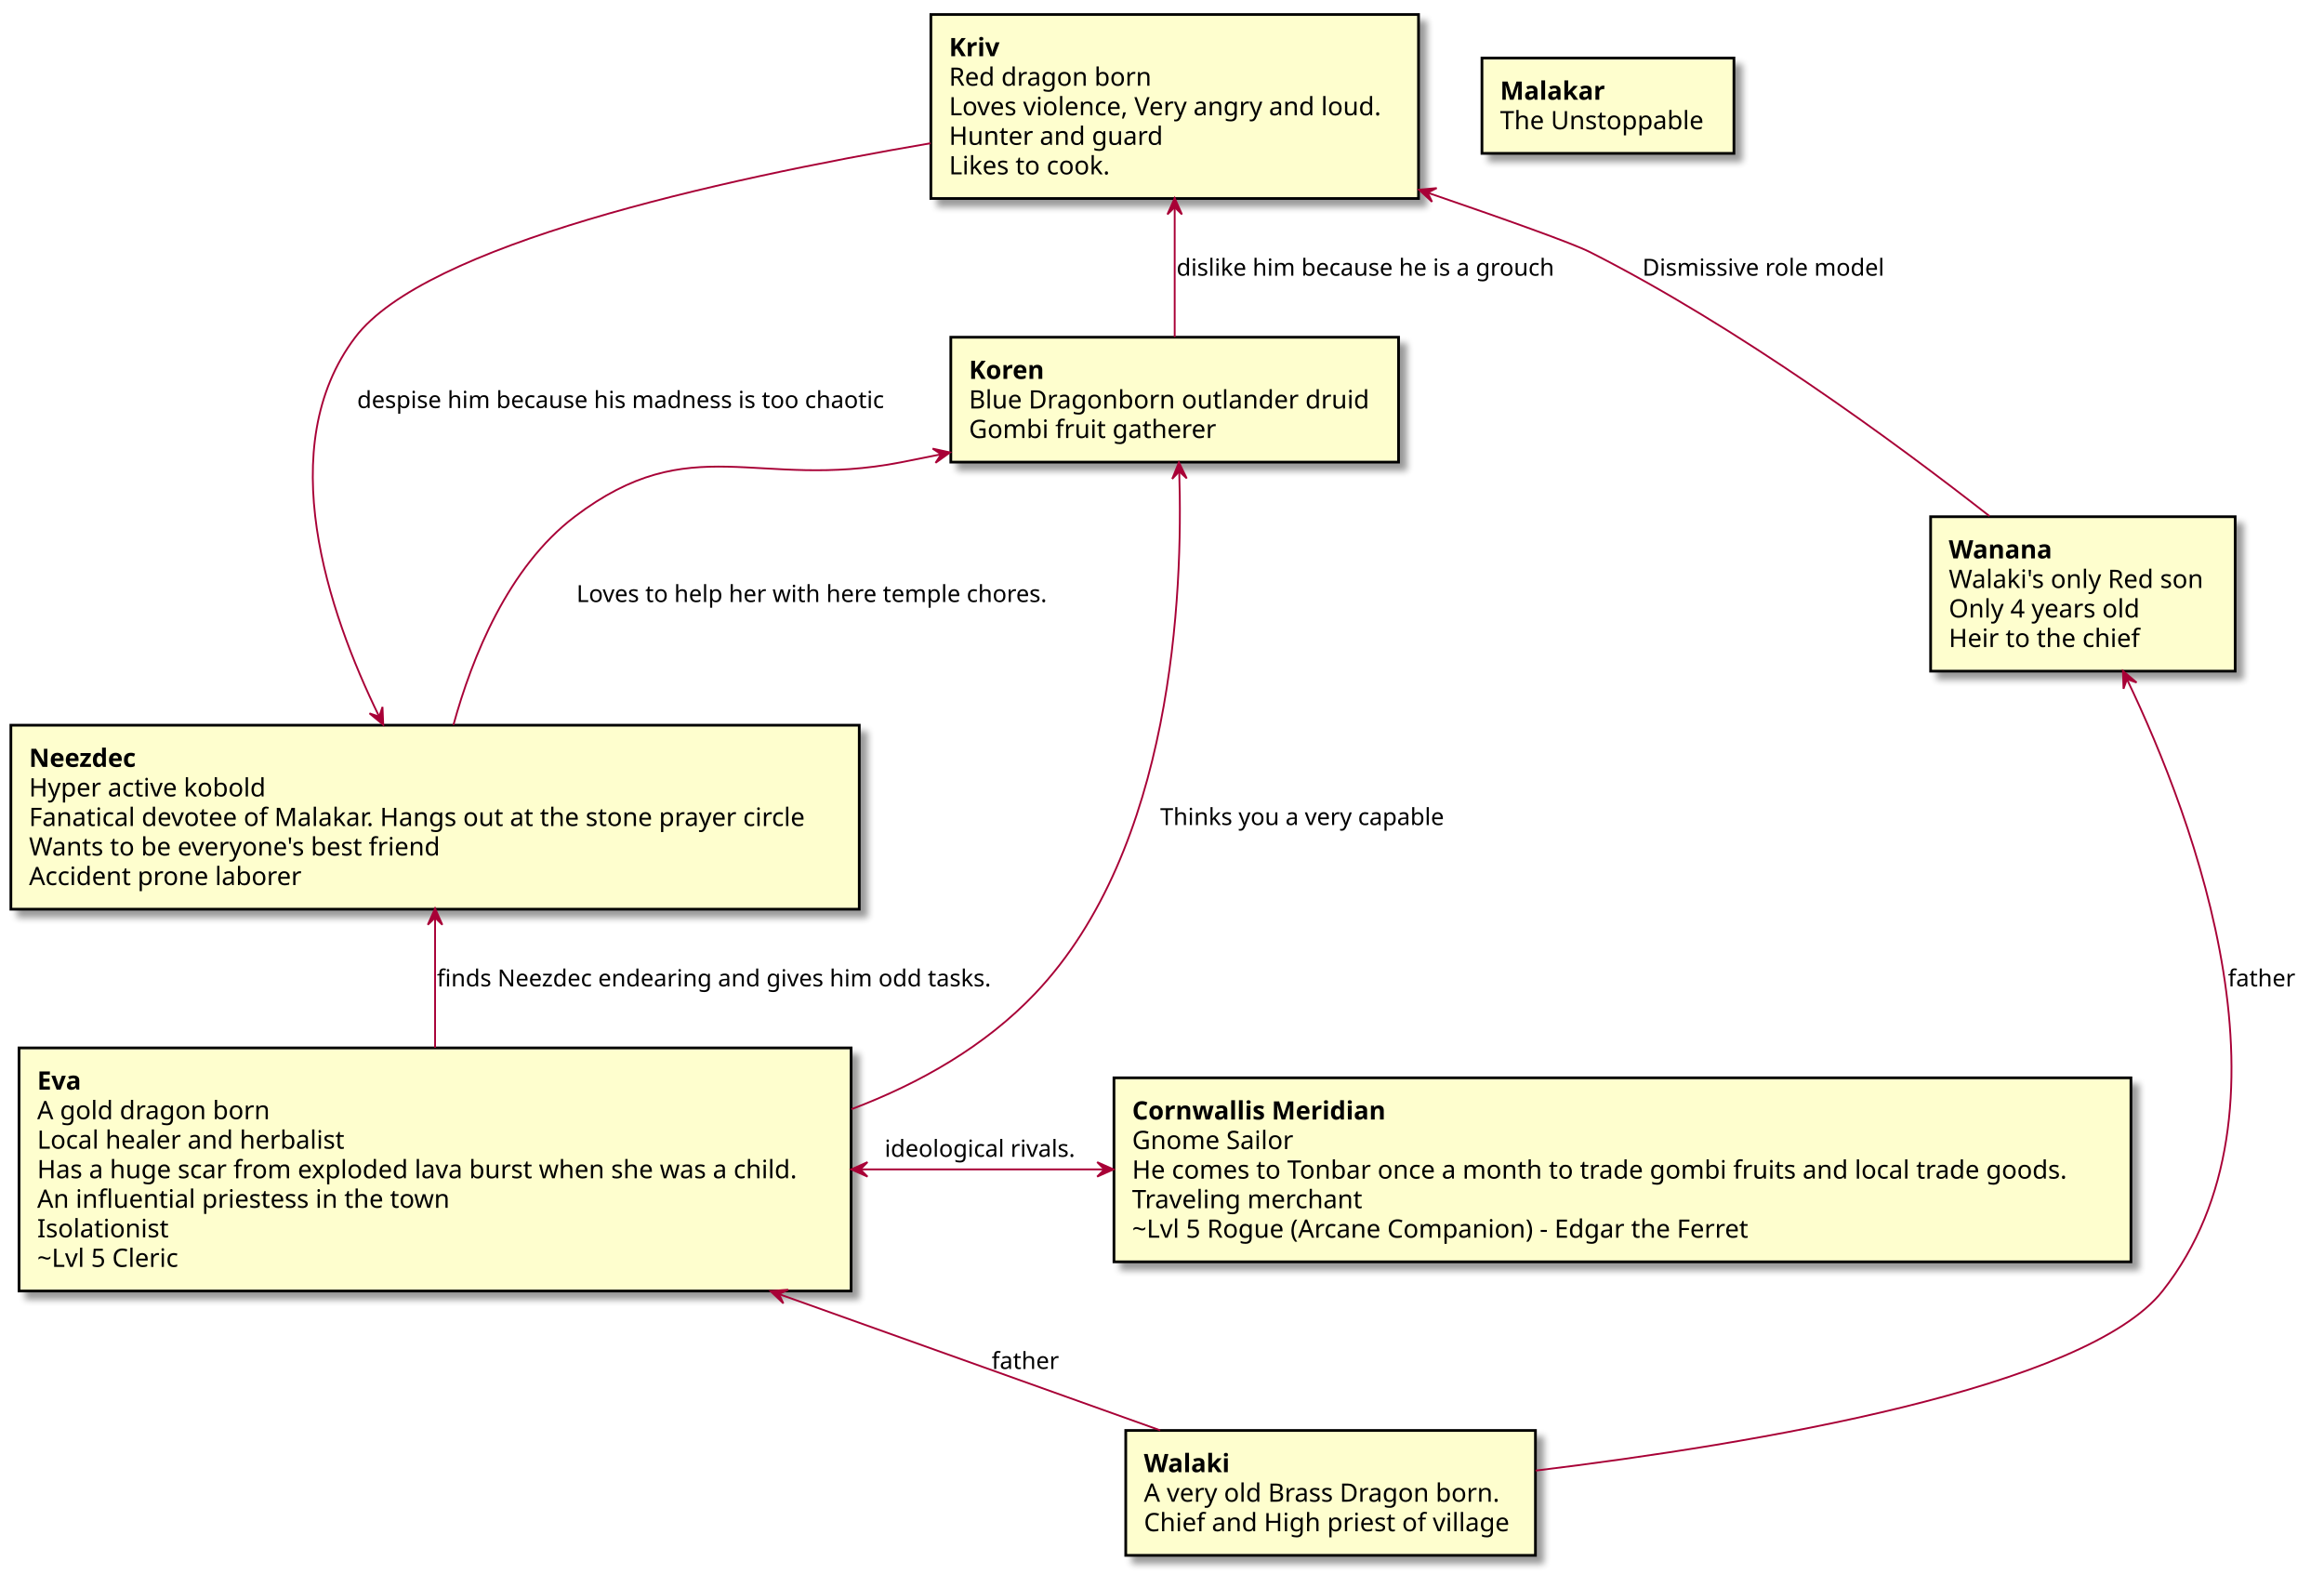
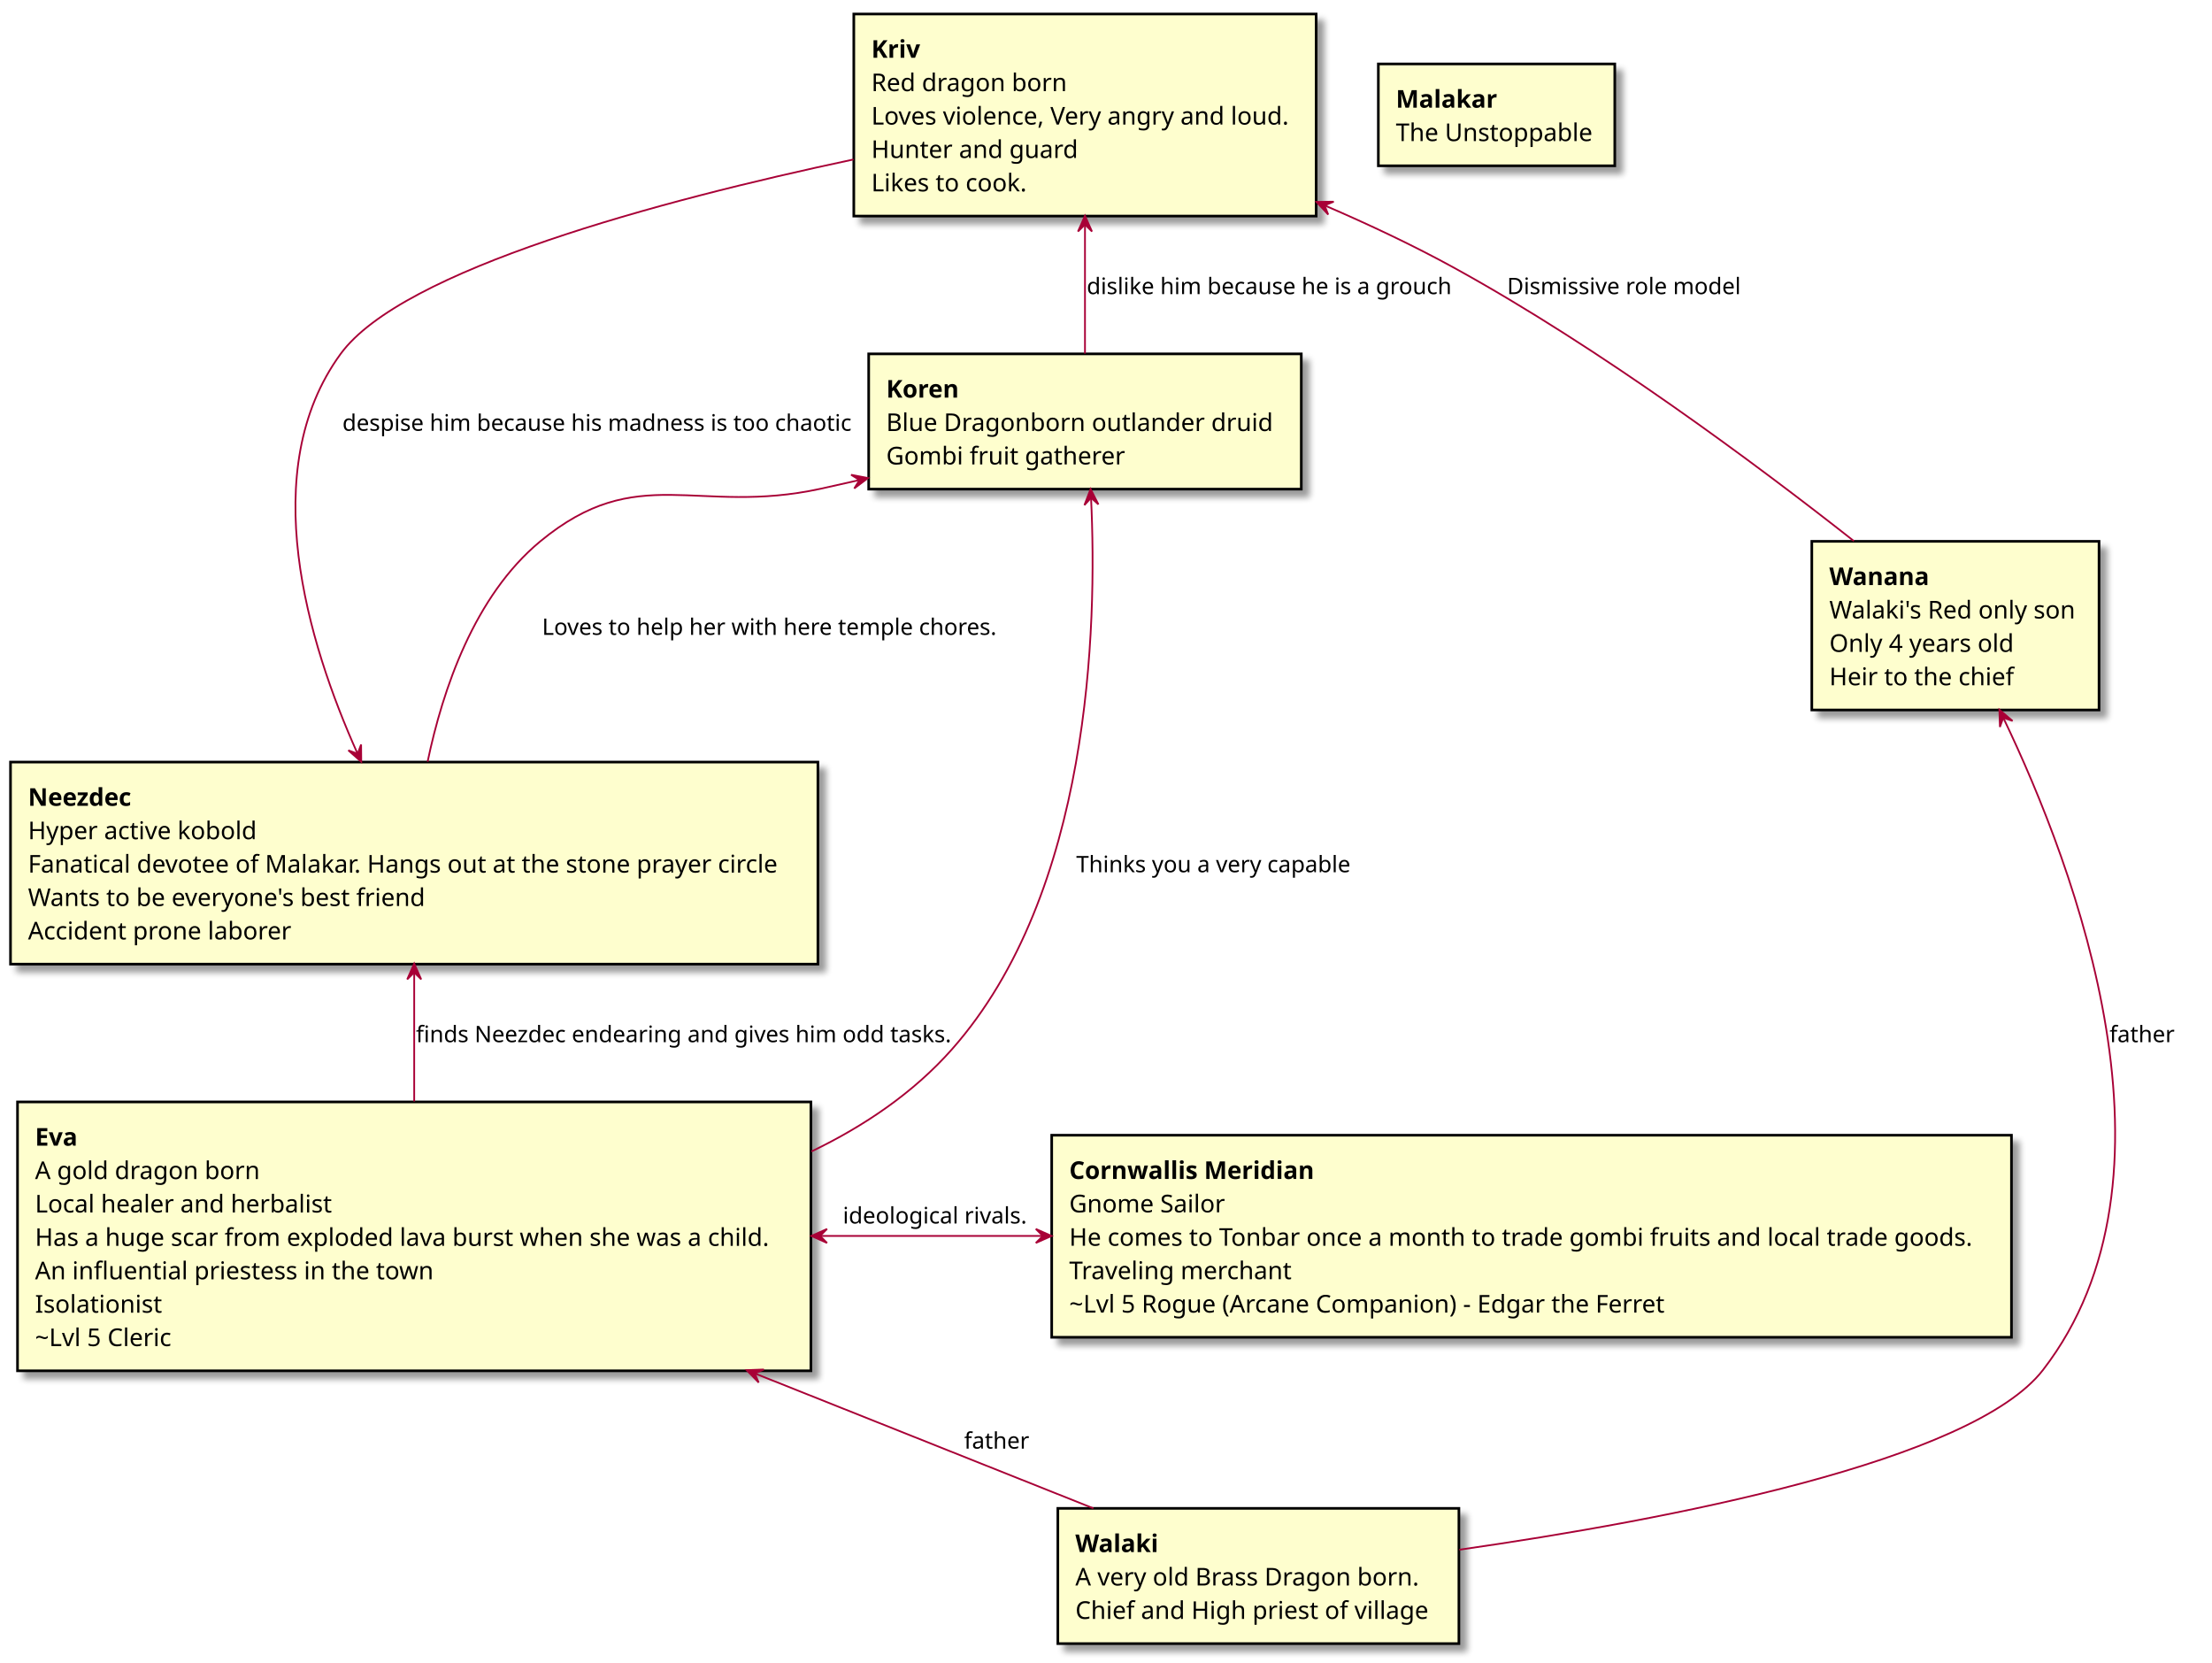
- <svg xmlns="http://www.w3.org/2000/svg" contentScriptType="application/ecmascript" contentStyleType="text/css" height="868px" preserveAspectRatio="none" style="width:1282px;height:868px;" version="1.1" viewBox="0 0 1282 868" width="1282px" zoomAndPan="magnify">
+ <svg xmlns="http://www.w3.org/2000/svg" contentScriptType="application/ecmascript" contentStyleType="text/css" height="949px" preserveAspectRatio="none" style="width:1263px;height:949px;" version="1.1" viewBox="0 0 1263 949" width="1263px" zoomAndPan="magnify">
  <defs>
-     <filter height="300%" id="f1v6hw9yzn3a6r" width="300%" x="-1" y="-1">
+     <filter height="300%" id="fuue38a2e1hx" width="300%" x="-1" y="-1">
      <feGaussianBlur result="blurOut" stdDeviation="2.0" />
      <feColorMatrix in="blurOut" result="blurOut2" type="matrix" values="0 0 0 0 0 0 0 0 0 0 0 0 0 0 0 0 0 0 .4 0" />
      <feOffset dx="4.0" dy="4.0" in="blurOut2" result="blurOut3" />
      <feBlend in="SourceGraphic" in2="blurOut3" mode="normal" />
    </filter>
  </defs>
  <g>
-     <rect fill="#FEFECE" filter="url(#f1v6hw9yzn3a6r)" height="101.484" style="stroke: #000000; stroke-width: 1.5;" width="468" x="6" y="400" />
-     <text fill="#000000" font-family="sans-serif" font-size="14" font-weight="bold" lengthAdjust="spacingAndGlyphs" textLength="69" x="16" y="422.995">Neezdec</text>
-     <text fill="#000000" font-family="sans-serif" font-size="14" lengthAdjust="spacingAndGlyphs" textLength="135" x="16" y="439.292">Hyper active kobold</text>
-     <text fill="#000000" font-family="sans-serif" font-size="14" lengthAdjust="spacingAndGlyphs" textLength="448" x="16" y="455.589">Fanatical devotee of Malakar. Hangs out at the stone prayer circle</text>
-     <text fill="#000000" font-family="sans-serif" font-size="14" lengthAdjust="spacingAndGlyphs" textLength="240" x="16" y="471.886">Wants to be everyone's best friend</text>
-     <text fill="#000000" font-family="sans-serif" font-size="14" lengthAdjust="spacingAndGlyphs" textLength="157" x="16" y="488.183">Accident prone laborer</text>
-     <rect fill="#FEFECE" filter="url(#f1v6hw9yzn3a6r)" height="101.484" style="stroke: #000000; stroke-width: 1.5;" width="269" x="513.5" y="8" />
-     <text fill="#000000" font-family="sans-serif" font-size="14" font-weight="bold" lengthAdjust="spacingAndGlyphs" textLength="31" x="523.5" y="30.995">Kriv</text>
-     <text fill="#000000" font-family="sans-serif" font-size="14" lengthAdjust="spacingAndGlyphs" textLength="117" x="523.5" y="47.292">Red dragon born</text>
-     <text fill="#000000" font-family="sans-serif" font-size="14" lengthAdjust="spacingAndGlyphs" textLength="249" x="523.5" y="63.589">Loves violence, Very angry and loud.</text>
-     <text fill="#000000" font-family="sans-serif" font-size="14" lengthAdjust="spacingAndGlyphs" textLength="121" x="523.5" y="79.886">Hunter and guard</text>
-     <text fill="#000000" font-family="sans-serif" font-size="14" lengthAdjust="spacingAndGlyphs" textLength="95" x="523.5" y="96.183">Likes to cook.</text>
-     <rect fill="#FEFECE" filter="url(#f1v6hw9yzn3a6r)" height="68.891" style="stroke: #000000; stroke-width: 1.5;" width="247" x="524.5" y="186" />
-     <text fill="#000000" font-family="sans-serif" font-size="14" font-weight="bold" lengthAdjust="spacingAndGlyphs" textLength="48" x="534.5" y="208.995">Koren</text>
-     <text fill="#000000" font-family="sans-serif" font-size="14" lengthAdjust="spacingAndGlyphs" textLength="227" x="534.5" y="225.292">Blue Dragonborn outlander druid</text>
-     <text fill="#000000" font-family="sans-serif" font-size="14" lengthAdjust="spacingAndGlyphs" textLength="138" x="534.5" y="241.589">Gombi fruit gatherer</text>
-     <rect fill="#FEFECE" filter="url(#f1v6hw9yzn3a6r)" height="68.891" style="stroke: #000000; stroke-width: 1.5;" width="226" x="621" y="789" />
-     <text fill="#000000" font-family="sans-serif" font-size="14" font-weight="bold" lengthAdjust="spacingAndGlyphs" textLength="50" x="631" y="811.995">Walaki</text>
-     <text fill="#000000" font-family="sans-serif" font-size="14" lengthAdjust="spacingAndGlyphs" textLength="204" x="631" y="828.292">A very old Brass Dragon born.</text>
-     <text fill="#000000" font-family="sans-serif" font-size="14" lengthAdjust="spacingAndGlyphs" textLength="206" x="631" y="844.589">Chief and High priest of village</text>
-     <rect fill="#FEFECE" filter="url(#f1v6hw9yzn3a6r)" height="85.188" style="stroke: #000000; stroke-width: 1.5;" width="168" x="1065" y="285" />
-     <text fill="#000000" font-family="sans-serif" font-size="14" font-weight="bold" lengthAdjust="spacingAndGlyphs" textLength="62" x="1075" y="307.995">Wanana</text>
-     <text fill="#000000" font-family="sans-serif" font-size="14" lengthAdjust="spacingAndGlyphs" textLength="148" x="1075" y="324.292">Walaki's only Red son</text>
-     <text fill="#000000" font-family="sans-serif" font-size="14" lengthAdjust="spacingAndGlyphs" textLength="109" x="1075" y="340.589">Only 4 years old</text>
-     <text fill="#000000" font-family="sans-serif" font-size="14" lengthAdjust="spacingAndGlyphs" textLength="109" x="1075" y="356.886">Heir to the chief</text>
-     <rect fill="#FEFECE" filter="url(#f1v6hw9yzn3a6r)" height="101.484" style="stroke: #000000; stroke-width: 1.5;" width="561" x="614.5" y="594.5" />
-     <text fill="#000000" font-family="sans-serif" font-size="14" font-weight="bold" lengthAdjust="spacingAndGlyphs" textLength="154" x="624.5" y="617.495">Cornwallis Meridian</text>
-     <text fill="#000000" font-family="sans-serif" font-size="14" lengthAdjust="spacingAndGlyphs" textLength="92" x="624.5" y="633.792">Gnome Sailor</text>
-     <text fill="#000000" font-family="sans-serif" font-size="14" lengthAdjust="spacingAndGlyphs" textLength="541" x="624.5" y="650.089">He comes to Tonbar once a month to trade gombi fruits and local trade goods.</text>
-     <text fill="#000000" font-family="sans-serif" font-size="14" lengthAdjust="spacingAndGlyphs" textLength="132" x="624.5" y="666.386">Traveling merchant</text>
-     <text fill="#000000" font-family="sans-serif" font-size="14" lengthAdjust="spacingAndGlyphs" textLength="362" x="624.5" y="682.683">~Lvl 5 Rogue (Arcane Companion) - Edgar the Ferret</text>
-     <rect fill="#FEFECE" filter="url(#f1v6hw9yzn3a6r)" height="134.078" style="stroke: #000000; stroke-width: 1.5;" width="459" x="10.5" y="578" />
-     <text fill="#000000" font-family="sans-serif" font-size="14" font-weight="bold" lengthAdjust="spacingAndGlyphs" textLength="27" x="20.5" y="600.995">Eva</text>
-     <text fill="#000000" font-family="sans-serif" font-size="14" lengthAdjust="spacingAndGlyphs" textLength="132" x="20.5" y="617.292">A gold dragon born</text>
-     <text fill="#000000" font-family="sans-serif" font-size="14" lengthAdjust="spacingAndGlyphs" textLength="175" x="20.5" y="633.589">Local healer and herbalist</text>
-     <text fill="#000000" font-family="sans-serif" font-size="14" lengthAdjust="spacingAndGlyphs" textLength="439" x="20.5" y="649.886">Has a huge scar from exploded lava burst when she was a child.</text>
-     <text fill="#000000" font-family="sans-serif" font-size="14" lengthAdjust="spacingAndGlyphs" textLength="236" x="20.5" y="666.183">An influential priestess in the town</text>
-     <text fill="#000000" font-family="sans-serif" font-size="14" lengthAdjust="spacingAndGlyphs" textLength="73" x="20.5" y="682.48">Isolationist</text>
-     <text fill="#000000" font-family="sans-serif" font-size="14" lengthAdjust="spacingAndGlyphs" textLength="84" x="20.5" y="698.776">~Lvl 5 Cleric</text>
-     <rect fill="#FEFECE" filter="url(#f1v6hw9yzn3a6r)" height="52.594" style="stroke: #000000; stroke-width: 1.5;" width="139" x="817.5" y="32" />
-     <text fill="#000000" font-family="sans-serif" font-size="14" font-weight="bold" lengthAdjust="spacingAndGlyphs" textLength="60" x="827.5" y="54.995">Malakar</text>
-     <text fill="#000000" font-family="sans-serif" font-size="14" lengthAdjust="spacingAndGlyphs" textLength="119" x="827.5" y="71.292">The Unstoppable</text>
-     <path d="M1173.31,374.65 C1210.85,453.01 1270.87,613.16 1193,712 C1150.71,765.68 968.77,796.31 847.05,811.15 " fill="none" id="prince&lt;-chief" style="stroke: #A80036; stroke-width: 1.0;" />
-     <polygon fill="#A80036" points="1171.1,370.07,1171.409,379.914,1173.273,374.573,1178.614,376.437,1171.1,370.07" style="stroke: #A80036; stroke-width: 1.0;" />
-     <text fill="#000000" font-family="sans-serif" font-size="13" lengthAdjust="spacingAndGlyphs" textLength="38" x="1229" y="544.067">father</text>
-     <path d="M429.73,713.79 C501.75,739.52 580.63,767.7 640.03,788.93 " fill="none" id="priestess&lt;-chief" style="stroke: #A80036; stroke-width: 1.0;" />
-     <polygon fill="#A80036" points="425,712.1,432.128,718.897,429.708,713.784,434.821,711.364,425,712.1" style="stroke: #A80036; stroke-width: 1.0;" />
-     <text fill="#000000" font-family="sans-serif" font-size="13" lengthAdjust="spacingAndGlyphs" textLength="38" x="547" y="755.067">father</text>
-     <path d="M474.76,645 C518.3,645 564.21,645 609.07,645 " fill="none" id="priestess-trader" style="stroke: #A80036; stroke-width: 1.0;" />
-     <polygon fill="#A80036" points="614.25,645,605.25,641,609.25,645,605.25,649,614.25,645" style="stroke: #A80036; stroke-width: 1.0;" />
-     <polygon fill="#A80036" points="469.55,645,478.55,649,474.55,645,478.55,641,469.55,645" style="stroke: #A80036; stroke-width: 1.0;" />
-     <text fill="#000000" font-family="sans-serif" font-size="13" lengthAdjust="spacingAndGlyphs" textLength="108" x="488" y="638.067">ideological rivals.</text>
-     <path d="M209.04,394.98 C180.89,337.31 150.13,246.47 196,186 C234.51,135.24 394.62,99.29 513.41,79 " fill="none" id="aaron&lt;-miriam" style="stroke: #A80036; stroke-width: 1.0;" />
-     <polygon fill="#A80036" points="211.41,399.76,211.001,389.92,209.191,395.279,203.832,393.47,211.41,399.76" style="stroke: #A80036; stroke-width: 1.0;" />
-     <text fill="#000000" font-family="sans-serif" font-size="13" lengthAdjust="spacingAndGlyphs" textLength="309" x="197" y="225.067">despise him because his madness is too chaotic</text>
-     <path d="M648,114.28 C648,138.09 648,165.23 648,185.98 " fill="none" id="miriam&lt;-mady" style="stroke: #A80036; stroke-width: 1.0;" />
-     <polygon fill="#A80036" points="648,109.25,644,118.25,648,114.25,652,118.25,648,109.25" style="stroke: #A80036; stroke-width: 1.0;" />
-     <text fill="#000000" font-family="sans-serif" font-size="13" lengthAdjust="spacingAndGlyphs" textLength="219" x="649" y="152.067">dislike him because he is a grouch</text>
-     <path d="M240,506.08 C240,528.42 240,554.49 240,577.9 " fill="none" id="aaron&lt;-priestess" style="stroke: #A80036; stroke-width: 1.0;" />
-     <polygon fill="#A80036" points="240,501.07,236,510.07,240,506.07,244,510.07,240,501.07" style="stroke: #A80036; stroke-width: 1.0;" />
-     <text fill="#000000" font-family="sans-serif" font-size="13" lengthAdjust="spacingAndGlyphs" textLength="321" x="241" y="544.067">finds Neezdec endearing and gives him odd tasks.</text>
-     <path d="M650.51,260.15 C652.68,327.81 646.96,468.09 571,548 C543.38,577.06 507.55,597.48 469.69,611.8 " fill="none" id="mady&lt;-priestess" style="stroke: #A80036; stroke-width: 1.0;" />
-     <polygon fill="#A80036" points="650.33,255.01,646.642,264.142,650.502,260.007,654.637,263.867,650.33,255.01" style="stroke: #A80036; stroke-width: 1.0;" />
-     <text fill="#000000" font-family="sans-serif" font-size="13" lengthAdjust="spacingAndGlyphs" textLength="164" x="640" y="455.067">Thinks you a very capable</text>
-     <path d="M787.64,106.32 C829.8,120.78 867.51,134.19 877,139 C958.87,180.47 1044.65,243.34 1097.47,284.67 " fill="none" id="miriam&lt;-prince" style="stroke: #A80036; stroke-width: 1.0;" />
-     <polygon fill="#A80036" points="782.74,104.64,789.971,111.327,787.473,106.251,792.549,103.753,782.74,104.64" style="stroke: #A80036; stroke-width: 1.0;" />
-     <text fill="#000000" font-family="sans-serif" font-size="13" lengthAdjust="spacingAndGlyphs" textLength="140" x="906" y="152.067">Dismissive role model</text>
-     <path d="M518.95,250.61 C511.53,252.13 504.18,253.61 497,255 C417.38,270.46 381.61,235.98 317,285 C280.32,312.83 260.44,362.42 250.12,399.9 " fill="none" id="mady&lt;-aaron" style="stroke: #A80036; stroke-width: 1.0;" />
-     <polygon fill="#A80036" points="524.09,249.54,514.466,247.447,519.194,250.554,516.088,255.281,524.09,249.54" style="stroke: #A80036; stroke-width: 1.0;" />
-     <text fill="#000000" font-family="sans-serif" font-size="13" lengthAdjust="spacingAndGlyphs" textLength="272" x="318" y="332.067">Loves to help her with here temple chores.</text>
+     <rect fill="#FEFECE" filter="url(#fuue38a2e1hx)" height="115.34" style="stroke: #000000; stroke-width: 1.5;" width="461" x="6" y="435" />
+     <text fill="#000000" font-family="sans-serif" font-size="14" font-weight="bold" lengthAdjust="spacingAndGlyphs" textLength="58" x="16" y="459.966">Neezdec</text>
+     <text fill="#000000" font-family="sans-serif" font-size="14" lengthAdjust="spacingAndGlyphs" textLength="132" x="16" y="479.034">Hyper active kobold</text>
+     <text fill="#000000" font-family="sans-serif" font-size="14" lengthAdjust="spacingAndGlyphs" textLength="441" x="16" y="498.102">Fanatical devotee of Malakar. Hangs out at the stone prayer circle</text>
+     <text fill="#000000" font-family="sans-serif" font-size="14" lengthAdjust="spacingAndGlyphs" textLength="233" x="16" y="517.17">Wants to be everyone's best friend</text>
+     <text fill="#000000" font-family="sans-serif" font-size="14" lengthAdjust="spacingAndGlyphs" textLength="155" x="16" y="536.238">Accident prone laborer</text>
+     <rect fill="#FEFECE" filter="url(#fuue38a2e1hx)" height="115.34" style="stroke: #000000; stroke-width: 1.5;" width="264" x="487.5" y="8" />
+     <text fill="#000000" font-family="sans-serif" font-size="14" font-weight="bold" lengthAdjust="spacingAndGlyphs" textLength="27" x="497.5" y="32.966">Kriv</text>
+     <text fill="#000000" font-family="sans-serif" font-size="14" lengthAdjust="spacingAndGlyphs" textLength="115" x="497.5" y="52.034">Red dragon born</text>
+     <text fill="#000000" font-family="sans-serif" font-size="14" lengthAdjust="spacingAndGlyphs" textLength="244" x="497.5" y="71.102">Loves violence, Very angry and loud.</text>
+     <text fill="#000000" font-family="sans-serif" font-size="14" lengthAdjust="spacingAndGlyphs" textLength="122" x="497.5" y="90.17">Hunter and guard</text>
+     <text fill="#000000" font-family="sans-serif" font-size="14" lengthAdjust="spacingAndGlyphs" textLength="88" x="497.5" y="109.238">Likes to cook.</text>
+     <rect fill="#FEFECE" filter="url(#fuue38a2e1hx)" height="77.204" style="stroke: #000000; stroke-width: 1.5;" width="247" x="496" y="202" />
+     <text fill="#000000" font-family="sans-serif" font-size="14" font-weight="bold" lengthAdjust="spacingAndGlyphs" textLength="41" x="506" y="226.966">Koren</text>
+     <text fill="#000000" font-family="sans-serif" font-size="14" lengthAdjust="spacingAndGlyphs" textLength="227" x="506" y="246.034">Blue Dragonborn outlander druid</text>
+     <text fill="#000000" font-family="sans-serif" font-size="14" lengthAdjust="spacingAndGlyphs" textLength="140" x="506" y="265.102">Gombi fruit gatherer</text>
+     <rect fill="#FEFECE" filter="url(#fuue38a2e1hx)" height="77.204" style="stroke: #000000; stroke-width: 1.5;" width="229" x="604" y="861" />
+     <text fill="#000000" font-family="sans-serif" font-size="14" font-weight="bold" lengthAdjust="spacingAndGlyphs" textLength="47" x="614" y="885.966">Walaki</text>
+     <text fill="#000000" font-family="sans-serif" font-size="14" lengthAdjust="spacingAndGlyphs" textLength="201" x="614" y="905.034">A very old Brass Dragon born.</text>
+     <text fill="#000000" font-family="sans-serif" font-size="14" lengthAdjust="spacingAndGlyphs" textLength="209" x="614" y="924.102">Chief and High priest of village</text>
+     <rect fill="#FEFECE" filter="url(#fuue38a2e1hx)" height="96.272" style="stroke: #000000; stroke-width: 1.5;" width="164" x="1034.5" y="309" />
+     <text fill="#000000" font-family="sans-serif" font-size="14" font-weight="bold" lengthAdjust="spacingAndGlyphs" textLength="56" x="1044.5" y="333.966">Wanana</text>
+     <text fill="#000000" font-family="sans-serif" font-size="14" lengthAdjust="spacingAndGlyphs" textLength="144" x="1044.5" y="353.034">Walaki's Red only son</text>
+     <text fill="#000000" font-family="sans-serif" font-size="14" lengthAdjust="spacingAndGlyphs" textLength="108" x="1044.5" y="372.102">Only 4 years old</text>
+     <text fill="#000000" font-family="sans-serif" font-size="14" lengthAdjust="spacingAndGlyphs" textLength="108" x="1044.5" y="391.17">Heir to the chief</text>
+     <rect fill="#FEFECE" filter="url(#fuue38a2e1hx)" height="115.34" style="stroke: #000000; stroke-width: 1.5;" width="548" x="600.5" y="648" />
+     <text fill="#000000" font-family="sans-serif" font-size="14" font-weight="bold" lengthAdjust="spacingAndGlyphs" textLength="137" x="610.5" y="672.966">Cornwallis Meridian</text>
+     <text fill="#000000" font-family="sans-serif" font-size="14" lengthAdjust="spacingAndGlyphs" textLength="90" x="610.5" y="692.034">Gnome Sailor</text>
+     <text fill="#000000" font-family="sans-serif" font-size="14" lengthAdjust="spacingAndGlyphs" textLength="528" x="610.5" y="711.102">He comes to Tonbar once a month to trade gombi fruits and local trade goods.</text>
+     <text fill="#000000" font-family="sans-serif" font-size="14" lengthAdjust="spacingAndGlyphs" textLength="132" x="610.5" y="730.17">Traveling merchant</text>
+     <text fill="#000000" font-family="sans-serif" font-size="14" lengthAdjust="spacingAndGlyphs" textLength="348" x="610.5" y="749.238">~Lvl 5 Rogue (Arcane Companion) - Edgar the Ferret</text>
+     <rect fill="#FEFECE" filter="url(#fuue38a2e1hx)" height="153.475" style="stroke: #000000; stroke-width: 1.5;" width="453" x="10" y="629" />
+     <text fill="#000000" font-family="sans-serif" font-size="14" font-weight="bold" lengthAdjust="spacingAndGlyphs" textLength="24" x="20" y="653.966">Eva</text>
+     <text fill="#000000" font-family="sans-serif" font-size="14" lengthAdjust="spacingAndGlyphs" textLength="132" x="20" y="673.034">A gold dragon born</text>
+     <text fill="#000000" font-family="sans-serif" font-size="14" lengthAdjust="spacingAndGlyphs" textLength="175" x="20" y="692.102">Local healer and herbalist</text>
+     <text fill="#000000" font-family="sans-serif" font-size="14" lengthAdjust="spacingAndGlyphs" textLength="433" x="20" y="711.17">Has a huge scar from exploded lava burst when she was a child.</text>
+     <text fill="#000000" font-family="sans-serif" font-size="14" lengthAdjust="spacingAndGlyphs" textLength="236" x="20" y="730.238">An influential priestess in the town</text>
+     <text fill="#000000" font-family="sans-serif" font-size="14" lengthAdjust="spacingAndGlyphs" textLength="74" x="20" y="749.306">Isolationist</text>
+     <text fill="#000000" font-family="sans-serif" font-size="14" lengthAdjust="spacingAndGlyphs" textLength="80" x="20" y="768.373">~Lvl 5 Cleric</text>
+     <rect fill="#FEFECE" filter="url(#fuue38a2e1hx)" height="58.136" style="stroke: #000000; stroke-width: 1.5;" width="135" x="787" y="36.5" />
+     <text fill="#000000" font-family="sans-serif" font-size="14" font-weight="bold" lengthAdjust="spacingAndGlyphs" textLength="56" x="797" y="61.466">Malakar</text>
+     <text fill="#000000" font-family="sans-serif" font-size="14" lengthAdjust="spacingAndGlyphs" textLength="115" x="797" y="80.534">The Unstoppable</text>
+     <path d="M1143.82,409.69 C1185.42,496.37 1251.35,672.26 1166.5,782 C1126.01,834.37 952.09,867.58 833.25,884.61 " fill="none" id="prince&lt;-chief" style="stroke: #A80036; stroke-width: 1.0;" />
+     <polygon fill="#A80036" points="1141.61,405.13,1141.919,414.974,1143.783,409.633,1149.124,411.497,1141.61,405.13" style="stroke: #A80036; stroke-width: 1.0;" />
+     <text fill="#000000" font-family="sans-serif" font-size="13" lengthAdjust="spacingAndGlyphs" textLength="36" x="1204.5" y="594.897">father</text>
+     <path d="M431.1,784.02 C497.72,810.55 569.26,839.05 624.3,860.98 " fill="none" id="priestess&lt;-chief" style="stroke: #A80036; stroke-width: 1.0;" />
+     <polygon fill="#A80036" points="426.31,782.11,433.181,789.166,430.952,783.967,436.152,781.739,426.31,782.11" style="stroke: #A80036; stroke-width: 1.0;" />
+     <text fill="#000000" font-family="sans-serif" font-size="13" lengthAdjust="spacingAndGlyphs" textLength="36" x="550.5" y="826.897">father</text>
+     <path d="M468.45,705.5 C509.64,705.5 552.93,705.5 595.27,705.5 " fill="none" id="priestess-trader" style="stroke: #A80036; stroke-width: 1.0;" />
+     <polygon fill="#A80036" points="600.43,705.5,591.43,701.5,595.43,705.5,591.43,709.5,600.43,705.5" style="stroke: #A80036; stroke-width: 1.0;" />
+     <polygon fill="#A80036" points="463.23,705.5,472.23,709.5,468.23,705.5,472.23,701.5,463.23,705.5" style="stroke: #A80036; stroke-width: 1.0;" />
+     <text fill="#000000" font-family="sans-serif" font-size="13" lengthAdjust="spacingAndGlyphs" textLength="101" x="481.25" y="698.397">ideological rivals.</text>
+     <path d="M204.05,429.97 C175.68,366.75 145.95,268.44 194.5,202 C229.66,153.89 376.1,114.66 487.34,91.02 " fill="none" id="aaron&lt;-miriam" style="stroke: #A80036; stroke-width: 1.0;" />
+     <polygon fill="#A80036" points="206.26,434.84,206.177,424.991,204.191,430.288,198.894,428.302,206.26,434.84" style="stroke: #A80036; stroke-width: 1.0;" />
+     <text fill="#000000" font-family="sans-serif" font-size="13" lengthAdjust="spacingAndGlyphs" textLength="282" x="195.5" y="245.897">despise him because his madness is too chaotic</text>
+     <path d="M619.5,128.34 C619.5,152.9 619.5,180.36 619.5,201.83 " fill="none" id="miriam&lt;-mady" style="stroke: #A80036; stroke-width: 1.0;" />
+     <polygon fill="#A80036" points="619.5,123.15,615.5,132.15,619.5,128.15,623.5,132.15,619.5,123.15" style="stroke: #A80036; stroke-width: 1.0;" />
+     <text fill="#000000" font-family="sans-serif" font-size="13" lengthAdjust="spacingAndGlyphs" textLength="201" x="620.5" y="167.897">dislike him because he is a grouch</text>
+     <path d="M236.5,555.21 C236.5,578.22 236.5,604.61 236.5,628.75 " fill="none" id="aaron&lt;-priestess" style="stroke: #A80036; stroke-width: 1.0;" />
+     <polygon fill="#A80036" points="236.5,550.04,232.5,559.04,236.5,555.04,240.5,559.04,236.5,550.04" style="stroke: #A80036; stroke-width: 1.0;" />
+     <text fill="#000000" font-family="sans-serif" font-size="13" lengthAdjust="spacingAndGlyphs" textLength="297" x="237.5" y="594.897">finds Neezdec endearing and gives him odd tasks.</text>
+     <path d="M622.97,284.31 C626.51,357.98 622.77,509.45 543.5,599 C521.55,623.79 493.51,642.76 463.33,657.27 " fill="none" id="mady&lt;-priestess" style="stroke: #A80036; stroke-width: 1.0;" />
+     <polygon fill="#A80036" points="622.71,279.14,619.179,288.334,622.967,284.133,627.168,287.922,622.71,279.14" style="stroke: #A80036; stroke-width: 1.0;" />
+     <text fill="#000000" font-family="sans-serif" font-size="13" lengthAdjust="spacingAndGlyphs" textLength="153" x="614.5" y="497.897">Thinks you a very capable</text>
+     <path d="M756.36,117.26 C781.5,128.08 807.15,140.15 830.5,153 C914.11,199.02 1002.56,264.79 1058.57,308.87 " fill="none" id="miriam&lt;-prince" style="stroke: #A80036; stroke-width: 1.0;" />
+     <polygon fill="#A80036" points="751.67,115.26,758.367,122.482,756.266,117.23,761.518,115.129,751.67,115.26" style="stroke: #A80036; stroke-width: 1.0;" />
+     <text fill="#000000" font-family="sans-serif" font-size="13" lengthAdjust="spacingAndGlyphs" textLength="129" x="860.5" y="167.897">Dismissive role model</text>
+     <path d="M490.47,274.07 C483.05,275.78 475.68,277.44 468.5,279 C397.81,294.39 364.29,262.94 308.5,309 C270.81,340.12 252.75,393.69 244.16,434.77 " fill="none" id="mady&lt;-aaron" style="stroke: #A80036; stroke-width: 1.0;" />
+     <polygon fill="#A80036" points="495.62,272.88,485.949,271.014,490.749,274.009,487.755,278.808,495.62,272.88" style="stroke: #A80036; stroke-width: 1.0;" />
+     <text fill="#000000" font-family="sans-serif" font-size="13" lengthAdjust="spacingAndGlyphs" textLength="253" x="309.5" y="362.397">Loves to help her with here temple chores.</text>
  </g>
</svg>
